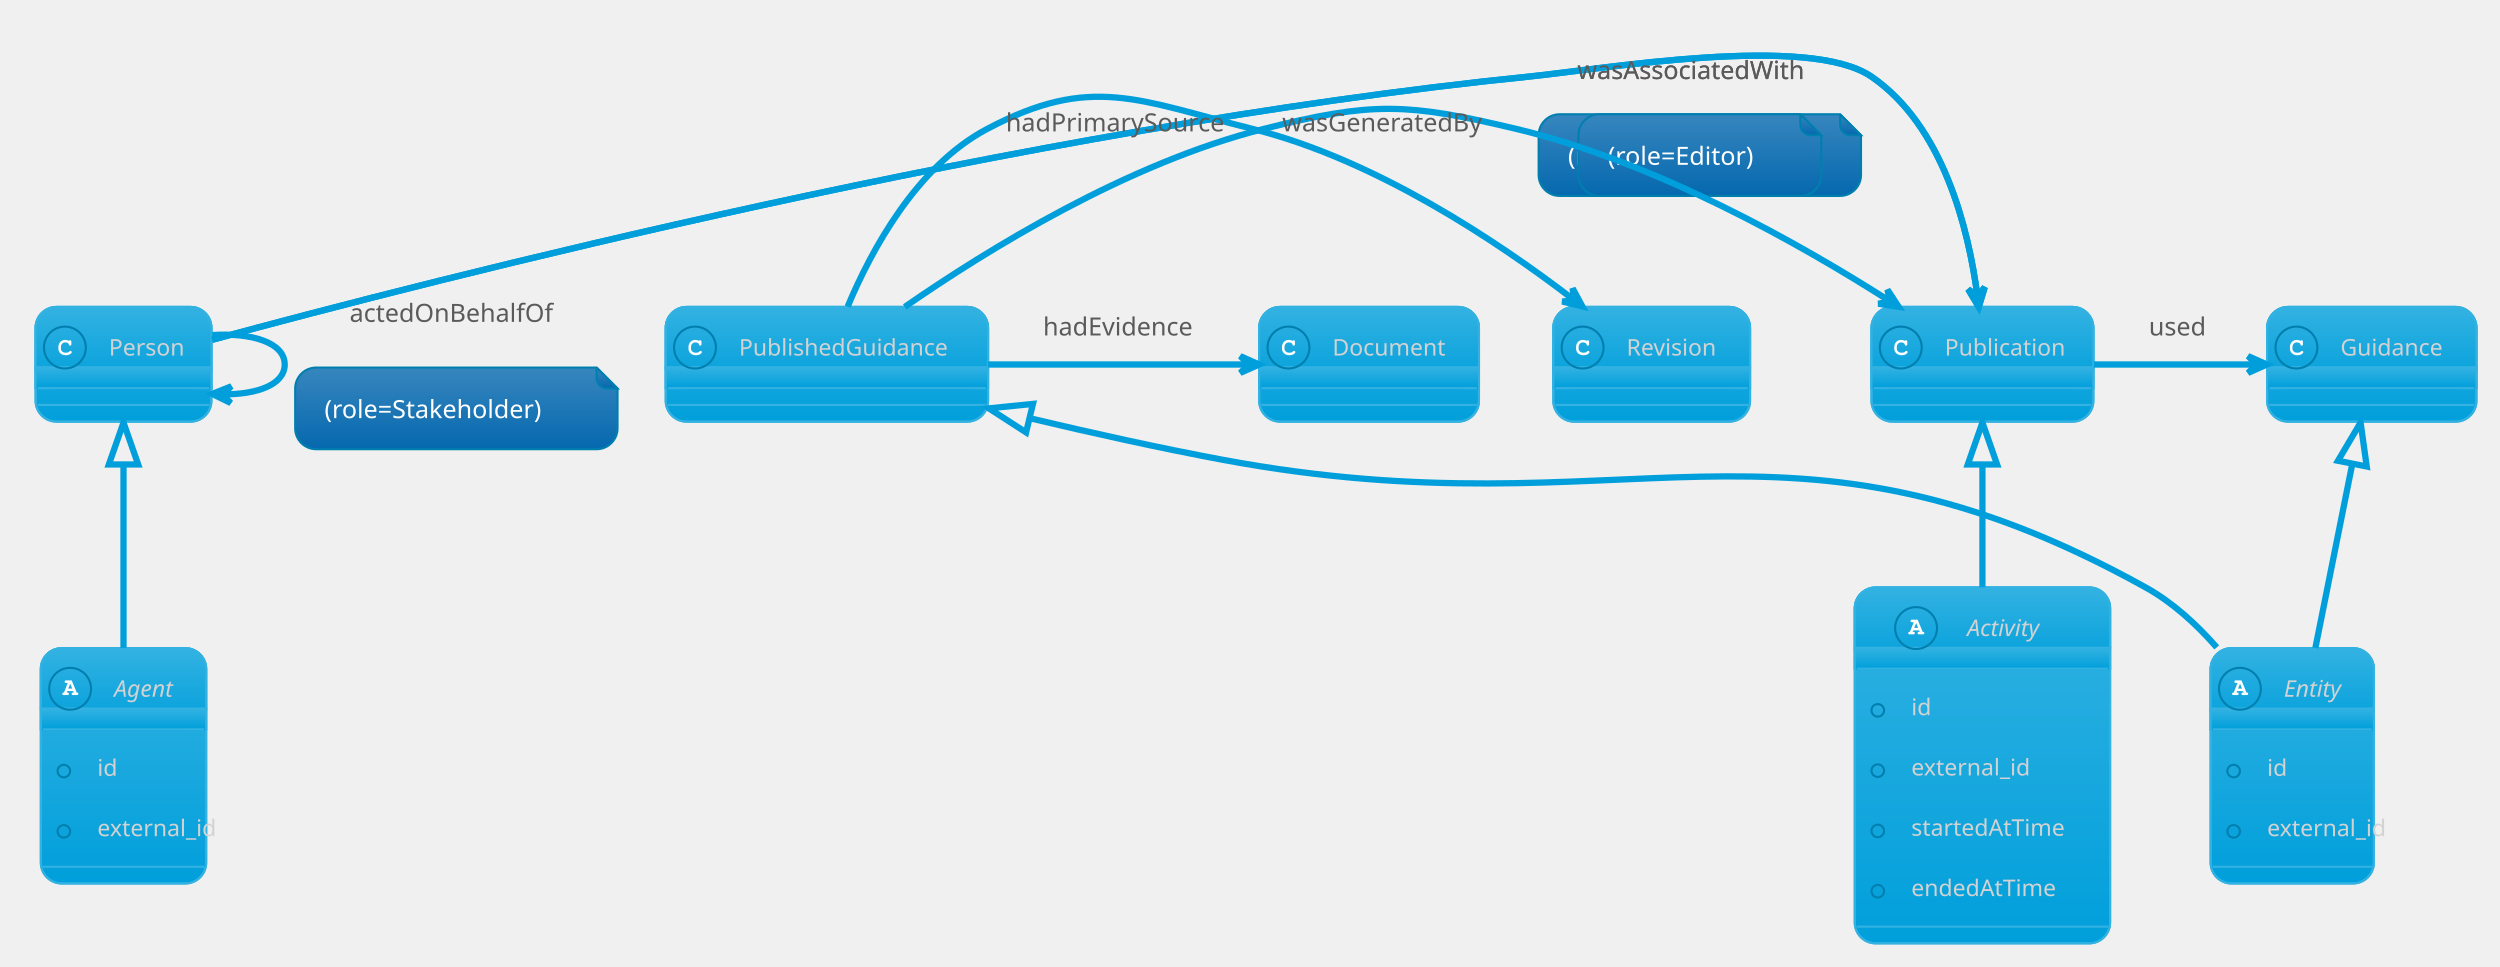
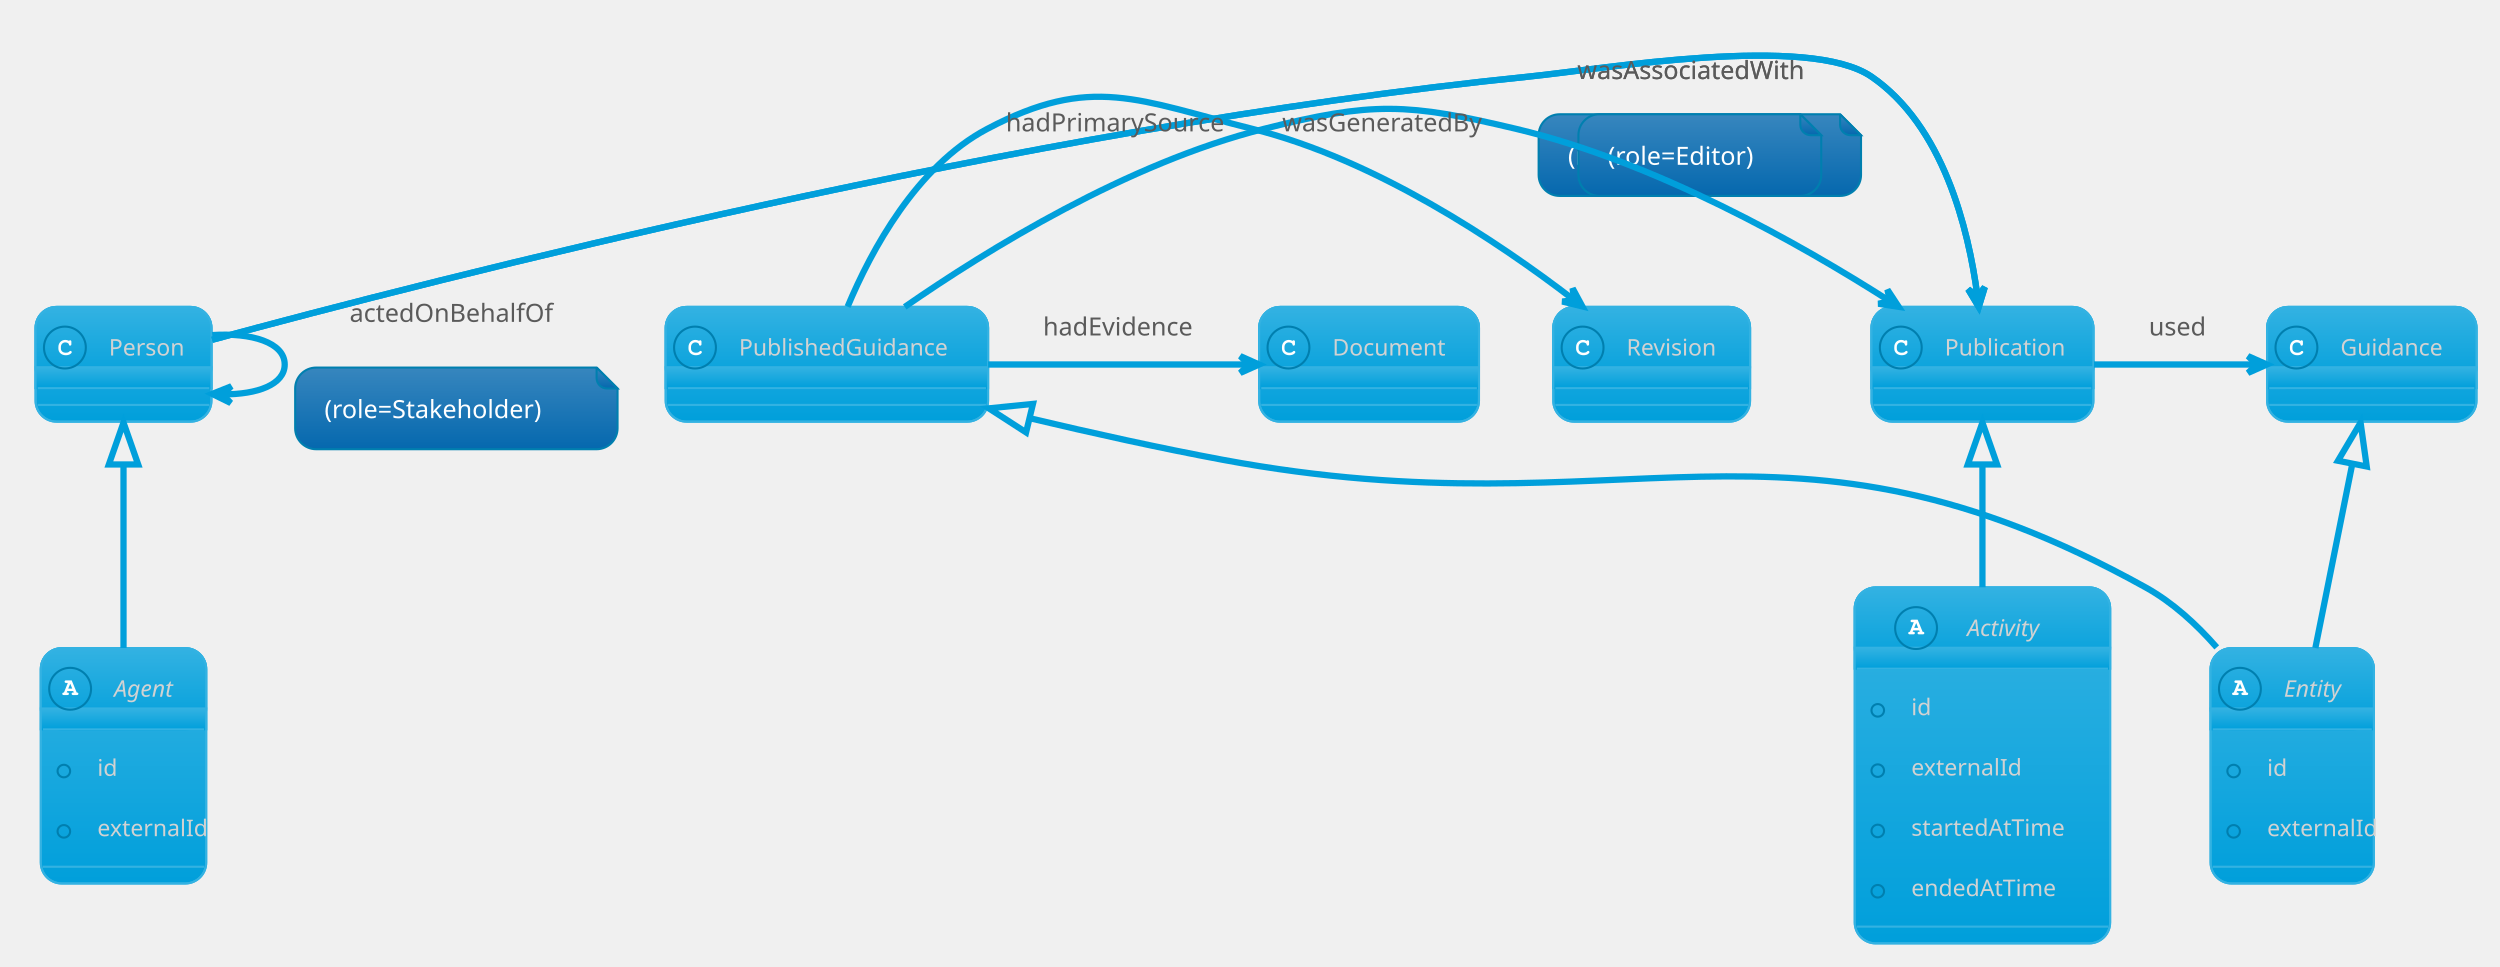
<svg xmlns="http://www.w3.org/2000/svg" contentStyleType="text/css" height="481.25px" preserveAspectRatio="none" style="width:1244px;height:481px;background:#00000000;" version="1.1" viewBox="0 0 1244 481" width="1244.792px" zoomAndPan="magnify">
  <defs>
    <linearGradient id="g1bt1ntpb6t0dq0" x1="50%" x2="50%" y1="0%" y2="100%">
      <stop offset="0%" stop-color="#33B2E2" />
      <stop offset="100%" stop-color="#009FDB" />
    </linearGradient>
    <linearGradient id="g1bt1ntpb6t0dq1" x1="50%" x2="50%" y1="0%" y2="100%">
      <stop offset="0%" stop-color="#3786BE" />
      <stop offset="100%" stop-color="#0568AE" />
    </linearGradient>
  </defs>
  <g>
    <g id="elem_Agent">
      <rect codeLine="4" fill="url(#g1bt1ntpb6t0dq0)" height="117.098" id="Agent" rx="10.417" ry="10.417" style="stroke:#33B2E2;stroke-width:1.042;" width="82.292" x="20.312" y="322.523" />
      <rect fill="url(#g1bt1ntpb6t0dq0)" height="40.422" rx="10.417" ry="10.417" style="stroke:url(#g1bt1ntpb6t0dq0);stroke-width:1.042;" width="82.292" x="20.312" y="322.523" />
      <rect fill="url(#g1bt1ntpb6t0dq0)" height="10.417" style="stroke:url(#g1bt1ntpb6t0dq0);stroke-width:1.042;" width="82.292" x="20.312" y="352.528" />
      <rect codeLine="4" fill="none" height="117.098" id="Agent" rx="10.417" ry="10.417" style="stroke:#33B2E2;stroke-width:1.042;" width="82.292" x="20.312" y="322.523" />
      <ellipse cx="34.896" cy="342.734" fill="none" rx="10.417" ry="10.417" style="stroke:#007FAF;stroke-width:1.042;" />
      <path d="M36.442,343.889 L36.735,344.605 L36.442,344.605 C36.133,344.605 36.035,344.622 35.921,344.703 C35.742,344.801 35.628,345.029 35.628,345.24 C35.628,345.435 35.726,345.615 35.889,345.728 C36.003,345.826 36.149,345.859 36.442,345.859 L38.184,345.859 C38.444,345.859 38.607,345.826 38.704,345.777 C38.9,345.663 39.014,345.452 39.014,345.24 C39.014,345.029 38.916,344.85 38.753,344.736 C38.623,344.638 38.509,344.605 38.167,344.605 L35.677,338.567 L32.975,338.567 C32.633,338.567 32.552,338.583 32.438,338.665 C32.243,338.779 32.145,338.99 32.145,339.202 C32.145,339.397 32.243,339.576 32.406,339.706 C32.52,339.804 32.65,339.82 32.975,339.82 L33.757,339.82 L31.82,344.605 C31.51,344.605 31.396,344.622 31.283,344.703 C31.104,344.801 30.99,345.029 30.99,345.24 C30.99,345.647 31.266,345.859 31.82,345.859 L33.48,345.859 C33.74,345.859 33.903,345.826 34.001,345.777 C34.18,345.663 34.294,345.452 34.294,345.24 C34.294,345.029 34.196,344.85 34.033,344.719 C33.919,344.638 33.805,344.605 33.48,344.605 L33.187,344.605 L33.48,343.889 L36.442,343.889 Z M35.938,342.636 L33.968,342.636 L34.961,340.227 L35.938,342.636 Z " fill="#FFFFFF" />
      <text fill="#D2D2D2" font-family="&quot;Verdana&quot;" font-size="11.458" font-style="italic" lengthAdjust="spacing" textLength="34.375" x="56.771" y="346.7">Agent</text>
      <line style="stroke:#33B2E2;stroke-width:1.042;" x1="21.354" x2="101.562" y1="362.945" y2="362.945" />
      <ellipse cx="31.771" cy="383.676" fill="none" rx="3.125" ry="3.125" style="stroke:#007FAF;stroke-width:1.042;" />
      <text fill="#D2D2D2" font-family="&quot;Verdana&quot;" font-size="11.458" lengthAdjust="spacing" textLength="10.417" x="48.438" y="386.08">id</text>
      <ellipse cx="31.771" cy="413.681" fill="none" rx="3.125" ry="3.125" style="stroke:#007FAF;stroke-width:1.042;" />
-       <text fill="#D2D2D2" font-family="&quot;Verdana&quot;" font-size="11.458" lengthAdjust="spacing" textLength="34.375" x="48.438" y="416.085">external_id</text>
+       <text fill="#D2D2D2" font-family="&quot;Verdana&quot;" font-size="11.458" lengthAdjust="spacing" textLength="34.375" x="48.438" y="416.085">externalId</text>
      <line style="stroke:#33B2E2;stroke-width:1.042;" x1="21.354" x2="101.562" y1="431.288" y2="431.288" />
    </g>
    <g id="elem_Activity">
      <rect codeLine="9" fill="url(#g1bt1ntpb6t0dq0)" height="177.108" id="Activity" rx="10.417" ry="10.417" style="stroke:#33B2E2;stroke-width:1.042;" width="127.083" x="922.917" y="292.315" />
      <rect fill="url(#g1bt1ntpb6t0dq0)" height="40.422" rx="10.417" ry="10.417" style="stroke:url(#g1bt1ntpb6t0dq0);stroke-width:1.042;" width="127.083" x="922.917" y="292.315" />
      <rect fill="url(#g1bt1ntpb6t0dq0)" height="10.417" style="stroke:url(#g1bt1ntpb6t0dq0);stroke-width:1.042;" width="127.083" x="922.917" y="322.32" />
      <rect codeLine="9" fill="none" height="177.108" id="Activity" rx="10.417" ry="10.417" style="stroke:#33B2E2;stroke-width:1.042;" width="127.083" x="922.917" y="292.315" />
      <ellipse cx="953.438" cy="312.525" fill="none" rx="10.417" ry="10.417" style="stroke:#007FAF;stroke-width:1.042;" />
      <path d="M954.984,313.681 L955.277,314.397 L954.984,314.397 C954.674,314.397 954.577,314.413 954.463,314.495 C954.284,314.592 954.17,314.82 954.17,315.032 C954.17,315.227 954.268,315.406 954.43,315.52 C954.544,315.618 954.691,315.65 954.984,315.65 L956.725,315.65 C956.986,315.65 957.148,315.618 957.246,315.569 C957.441,315.455 957.555,315.243 957.555,315.032 C957.555,314.82 957.458,314.641 957.295,314.527 C957.165,314.43 957.051,314.397 956.709,314.397 L954.219,308.359 L951.517,308.359 C951.175,308.359 951.094,308.375 950.98,308.456 C950.784,308.57 950.687,308.782 950.687,308.993 C950.687,309.189 950.784,309.368 950.947,309.498 C951.061,309.596 951.191,309.612 951.517,309.612 L952.298,309.612 L950.361,314.397 C950.052,314.397 949.938,314.413 949.824,314.495 C949.645,314.592 949.531,314.82 949.531,315.032 C949.531,315.439 949.808,315.65 950.361,315.65 L952.021,315.65 C952.282,315.65 952.445,315.618 952.542,315.569 C952.721,315.455 952.835,315.243 952.835,315.032 C952.835,314.82 952.738,314.641 952.575,314.511 C952.461,314.43 952.347,314.397 952.021,314.397 L951.729,314.397 L952.021,313.681 L954.984,313.681 Z M954.479,312.428 L952.51,312.428 L953.503,310.019 L954.479,312.428 Z " fill="#FFFFFF" />
      <text fill="#D2D2D2" font-family="&quot;Verdana&quot;" font-size="11.458" font-style="italic" lengthAdjust="spacing" textLength="43.75" x="978.854" y="316.492">Activity</text>
      <line style="stroke:#33B2E2;stroke-width:1.042;" x1="923.958" x2="1048.958" y1="332.736" y2="332.736" />
      <ellipse cx="934.375" cy="353.468" fill="none" rx="3.125" ry="3.125" style="stroke:#007FAF;stroke-width:1.042;" />
      <text fill="#D2D2D2" font-family="&quot;Verdana&quot;" font-size="11.458" lengthAdjust="spacing" textLength="10.417" x="951.042" y="355.872">id</text>
      <ellipse cx="934.375" cy="383.473" fill="none" rx="3.125" ry="3.125" style="stroke:#007FAF;stroke-width:1.042;" />
-       <text fill="#D2D2D2" font-family="&quot;Verdana&quot;" font-size="11.458" lengthAdjust="spacing" textLength="34.375" x="951.042" y="385.877">external_id</text>
+       <text fill="#D2D2D2" font-family="&quot;Verdana&quot;" font-size="11.458" lengthAdjust="spacing" textLength="34.375" x="951.042" y="385.877">externalId</text>
      <ellipse cx="934.375" cy="413.478" fill="none" rx="3.125" ry="3.125" style="stroke:#007FAF;stroke-width:1.042;" />
      <text fill="#D2D2D2" font-family="&quot;Verdana&quot;" font-size="11.458" lengthAdjust="spacing" textLength="84.375" x="951.042" y="415.882">startedAtTime</text>
      <ellipse cx="934.375" cy="443.482" fill="none" rx="3.125" ry="3.125" style="stroke:#007FAF;stroke-width:1.042;" />
      <text fill="#D2D2D2" font-family="&quot;Verdana&quot;" font-size="11.458" lengthAdjust="spacing" textLength="81.25" x="951.042" y="445.887">endedAtTime</text>
      <line style="stroke:#33B2E2;stroke-width:1.042;" x1="923.958" x2="1048.958" y1="461.089" y2="461.089" />
    </g>
    <g id="elem_Entity">
      <rect codeLine="16" fill="url(#g1bt1ntpb6t0dq0)" height="117.098" id="Entity" rx="10.417" ry="10.417" style="stroke:#33B2E2;stroke-width:1.042;" width="81.25" x="1100" y="322.523" />
      <rect fill="url(#g1bt1ntpb6t0dq0)" height="40.422" rx="10.417" ry="10.417" style="stroke:url(#g1bt1ntpb6t0dq0);stroke-width:1.042;" width="81.25" x="1100" y="322.523" />
      <rect fill="url(#g1bt1ntpb6t0dq0)" height="10.417" style="stroke:url(#g1bt1ntpb6t0dq0);stroke-width:1.042;" width="81.25" x="1100" y="352.528" />
      <rect codeLine="16" fill="none" height="117.098" id="Entity" rx="10.417" ry="10.417" style="stroke:#33B2E2;stroke-width:1.042;" width="81.25" x="1100" y="322.523" />
      <ellipse cx="1114.583" cy="342.734" fill="none" rx="10.417" ry="10.417" style="stroke:#007FAF;stroke-width:1.042;" />
      <path d="M1116.13,343.889 L1116.422,344.605 L1116.13,344.605 C1115.82,344.605 1115.723,344.622 1115.609,344.703 C1115.43,344.801 1115.316,345.029 1115.316,345.24 C1115.316,345.435 1115.413,345.615 1115.576,345.728 C1115.69,345.826 1115.837,345.859 1116.13,345.859 L1117.871,345.859 C1118.131,345.859 1118.294,345.826 1118.392,345.777 C1118.587,345.663 1118.701,345.452 1118.701,345.24 C1118.701,345.029 1118.603,344.85 1118.441,344.736 C1118.311,344.638 1118.197,344.605 1117.855,344.605 L1115.365,338.567 L1112.663,338.567 C1112.321,338.567 1112.24,338.583 1112.126,338.665 C1111.93,338.779 1111.833,338.99 1111.833,339.202 C1111.833,339.397 1111.93,339.576 1112.093,339.706 C1112.207,339.804 1112.337,339.82 1112.663,339.82 L1113.444,339.82 L1111.507,344.605 C1111.198,344.605 1111.084,344.622 1110.97,344.703 C1110.791,344.801 1110.677,345.029 1110.677,345.24 C1110.677,345.647 1110.954,345.859 1111.507,345.859 L1113.167,345.859 C1113.428,345.859 1113.591,345.826 1113.688,345.777 C1113.867,345.663 1113.981,345.452 1113.981,345.24 C1113.981,345.029 1113.883,344.85 1113.721,344.719 C1113.607,344.638 1113.493,344.605 1113.167,344.605 L1112.874,344.605 L1113.167,343.889 L1116.13,343.889 Z M1115.625,342.636 L1113.656,342.636 L1114.648,340.227 L1115.625,342.636 Z " fill="#FFFFFF" />
      <text fill="#D2D2D2" font-family="&quot;Verdana&quot;" font-size="11.458" font-style="italic" lengthAdjust="spacing" textLength="33.333" x="1136.458" y="346.7">Entity</text>
      <line style="stroke:#33B2E2;stroke-width:1.042;" x1="1101.042" x2="1180.208" y1="362.945" y2="362.945" />
      <ellipse cx="1111.458" cy="383.676" fill="none" rx="3.125" ry="3.125" style="stroke:#007FAF;stroke-width:1.042;" />
      <text fill="#D2D2D2" font-family="&quot;Verdana&quot;" font-size="11.458" lengthAdjust="spacing" textLength="10.417" x="1128.125" y="386.08">id</text>
      <ellipse cx="1111.458" cy="413.681" fill="none" rx="3.125" ry="3.125" style="stroke:#007FAF;stroke-width:1.042;" />
-       <text fill="#D2D2D2" font-family="&quot;Verdana&quot;" font-size="11.458" lengthAdjust="spacing" textLength="34.375" x="1128.125" y="416.085">external_id</text>
+       <text fill="#D2D2D2" font-family="&quot;Verdana&quot;" font-size="11.458" lengthAdjust="spacing" textLength="34.375" x="1128.125" y="416.085">externalId</text>
      <line style="stroke:#33B2E2;stroke-width:1.042;" x1="1101.042" x2="1180.208" y1="431.288" y2="431.288" />
    </g>
    <g id="elem_Guidance">
      <rect fill="url(#g1bt1ntpb6t0dq0)" height="57.088" id="Guidance" rx="10.417" ry="10.417" style="stroke:#33B2E2;stroke-width:1.042;" width="104.167" x="1128.125" y="152.731" />
      <rect fill="url(#g1bt1ntpb6t0dq0)" height="40.422" rx="10.417" ry="10.417" style="stroke:url(#g1bt1ntpb6t0dq0);stroke-width:1.042;" width="104.167" x="1128.125" y="152.731" />
      <rect fill="url(#g1bt1ntpb6t0dq0)" height="10.417" style="stroke:url(#g1bt1ntpb6t0dq0);stroke-width:1.042;" width="104.167" x="1128.125" y="182.736" />
      <rect fill="none" height="57.088" id="Guidance" rx="10.417" ry="10.417" style="stroke:#33B2E2;stroke-width:1.042;" width="104.167" x="1128.125" y="152.731" />
      <ellipse cx="1142.708" cy="172.942" fill="none" rx="10.417" ry="10.417" style="stroke:#007FAF;stroke-width:1.042;" />
      <path d="M1144.645,169.557 C1143.962,169.231 1143.522,169.133 1142.871,169.133 C1140.95,169.133 1139.469,170.647 1139.469,172.649 L1139.469,173.479 C1139.469,175.383 1141.032,176.767 1143.148,176.767 C1144.043,176.767 1144.906,176.539 1145.443,176.132 C1145.882,175.839 1146.11,175.514 1146.11,175.221 C1146.11,174.895 1145.817,174.602 1145.492,174.602 C1145.329,174.602 1145.182,174.667 1145.036,174.798 C1144.694,175.156 1144.694,175.156 1144.564,175.221 C1144.255,175.416 1143.75,175.514 1143.18,175.514 C1141.683,175.514 1140.723,174.7 1140.723,173.447 L1140.723,172.649 C1140.723,171.331 1141.65,170.37 1142.92,170.37 C1143.343,170.37 1143.799,170.484 1144.141,170.68 C1144.499,170.875 1144.629,171.038 1144.694,171.331 C1144.743,171.64 1144.759,171.721 1144.857,171.819 C1144.954,171.933 1145.133,171.998 1145.296,171.998 C1145.508,171.998 1145.687,171.9 1145.817,171.738 C1145.898,171.624 1145.931,171.494 1145.931,171.168 L1145.931,170.126 C1145.931,169.817 1145.915,169.719 1145.833,169.605 C1145.719,169.41 1145.524,169.296 1145.296,169.296 C1145.085,169.296 1144.938,169.378 1144.775,169.605 L1144.645,169.557 Z " fill="#FFFFFF" />
      <text fill="#D2D2D2" font-family="&quot;Verdana&quot;" font-size="11.458" lengthAdjust="spacing" textLength="56.25" x="1164.583" y="176.909">Guidance</text>
      <line style="stroke:#33B2E2;stroke-width:1.042;" x1="1129.167" x2="1231.25" y1="193.153" y2="193.153" />
      <line style="stroke:#33B2E2;stroke-width:1.042;" x1="1129.167" x2="1231.25" y1="201.486" y2="201.486" />
    </g>
    <g id="elem_PublishedGuidance">
      <rect fill="url(#g1bt1ntpb6t0dq0)" height="57.088" id="PublishedGuidance" rx="10.417" ry="10.417" style="stroke:#33B2E2;stroke-width:1.042;" width="160.417" x="331.25" y="152.731" />
      <rect fill="url(#g1bt1ntpb6t0dq0)" height="40.422" rx="10.417" ry="10.417" style="stroke:url(#g1bt1ntpb6t0dq0);stroke-width:1.042;" width="160.417" x="331.25" y="152.731" />
      <rect fill="url(#g1bt1ntpb6t0dq0)" height="10.417" style="stroke:url(#g1bt1ntpb6t0dq0);stroke-width:1.042;" width="160.417" x="331.25" y="182.736" />
      <rect fill="none" height="57.088" id="PublishedGuidance" rx="10.417" ry="10.417" style="stroke:#33B2E2;stroke-width:1.042;" width="160.417" x="331.25" y="152.731" />
      <ellipse cx="345.833" cy="172.942" fill="none" rx="10.417" ry="10.417" style="stroke:#007FAF;stroke-width:1.042;" />
      <path d="M347.77,169.557 C347.087,169.231 346.647,169.133 345.996,169.133 C344.075,169.133 342.594,170.647 342.594,172.649 L342.594,173.479 C342.594,175.383 344.157,176.767 346.273,176.767 C347.168,176.767 348.031,176.539 348.568,176.132 C349.007,175.839 349.235,175.514 349.235,175.221 C349.235,174.895 348.942,174.602 348.616,174.602 C348.454,174.602 348.307,174.667 348.161,174.798 C347.819,175.156 347.819,175.156 347.689,175.221 C347.38,175.416 346.875,175.514 346.305,175.514 C344.808,175.514 343.848,174.7 343.848,173.447 L343.848,172.649 C343.848,171.331 344.775,170.37 346.045,170.37 C346.468,170.37 346.924,170.484 347.266,170.68 C347.624,170.875 347.754,171.038 347.819,171.331 C347.868,171.64 347.884,171.721 347.982,171.819 C348.079,171.933 348.259,171.998 348.421,171.998 C348.633,171.998 348.812,171.9 348.942,171.738 C349.023,171.624 349.056,171.494 349.056,171.168 L349.056,170.126 C349.056,169.817 349.04,169.719 348.958,169.605 C348.844,169.41 348.649,169.296 348.421,169.296 C348.21,169.296 348.063,169.378 347.9,169.605 L347.77,169.557 Z " fill="#FFFFFF" />
      <text fill="#D2D2D2" font-family="&quot;Verdana&quot;" font-size="11.458" lengthAdjust="spacing" textLength="112.5" x="367.708" y="176.909">PublishedGuidance</text>
      <line style="stroke:#33B2E2;stroke-width:1.042;" x1="332.292" x2="490.625" y1="193.153" y2="193.153" />
      <line style="stroke:#33B2E2;stroke-width:1.042;" x1="332.292" x2="490.625" y1="201.486" y2="201.486" />
    </g>
    <g id="elem_Person">
      <rect fill="url(#g1bt1ntpb6t0dq0)" height="57.088" id="Person" rx="10.417" ry="10.417" style="stroke:#33B2E2;stroke-width:1.042;" width="87.5" x="17.708" y="152.731" />
      <rect fill="url(#g1bt1ntpb6t0dq0)" height="40.422" rx="10.417" ry="10.417" style="stroke:url(#g1bt1ntpb6t0dq0);stroke-width:1.042;" width="87.5" x="17.708" y="152.731" />
      <rect fill="url(#g1bt1ntpb6t0dq0)" height="10.417" style="stroke:url(#g1bt1ntpb6t0dq0);stroke-width:1.042;" width="87.5" x="17.708" y="182.736" />
      <rect fill="none" height="57.088" id="Person" rx="10.417" ry="10.417" style="stroke:#33B2E2;stroke-width:1.042;" width="87.5" x="17.708" y="152.731" />
      <ellipse cx="32.292" cy="172.942" fill="none" rx="10.417" ry="10.417" style="stroke:#007FAF;stroke-width:1.042;" />
      <path d="M34.228,169.557 C33.545,169.231 33.105,169.133 32.454,169.133 C30.534,169.133 29.053,170.647 29.053,172.649 L29.053,173.479 C29.053,175.383 30.615,176.767 32.731,176.767 C33.626,176.767 34.489,176.539 35.026,176.132 C35.465,175.839 35.693,175.514 35.693,175.221 C35.693,174.895 35.4,174.602 35.075,174.602 C34.912,174.602 34.766,174.667 34.619,174.798 C34.277,175.156 34.277,175.156 34.147,175.221 C33.838,175.416 33.333,175.514 32.764,175.514 C31.266,175.514 30.306,174.7 30.306,173.447 L30.306,172.649 C30.306,171.331 31.234,170.37 32.503,170.37 C32.926,170.37 33.382,170.484 33.724,170.68 C34.082,170.875 34.212,171.038 34.277,171.331 C34.326,171.64 34.342,171.721 34.44,171.819 C34.538,171.933 34.717,171.998 34.88,171.998 C35.091,171.998 35.27,171.9 35.4,171.738 C35.482,171.624 35.514,171.494 35.514,171.168 L35.514,170.126 C35.514,169.817 35.498,169.719 35.417,169.605 C35.303,169.41 35.107,169.296 34.88,169.296 C34.668,169.296 34.522,169.378 34.359,169.605 L34.228,169.557 Z " fill="#FFFFFF" />
      <text fill="#D2D2D2" font-family="&quot;Verdana&quot;" font-size="11.458" lengthAdjust="spacing" textLength="39.583" x="54.167" y="176.909">Person</text>
      <line style="stroke:#33B2E2;stroke-width:1.042;" x1="18.75" x2="104.167" y1="193.153" y2="193.153" />
      <line style="stroke:#33B2E2;stroke-width:1.042;" x1="18.75" x2="104.167" y1="201.486" y2="201.486" />
    </g>
    <g id="elem_Publication">
      <rect fill="url(#g1bt1ntpb6t0dq0)" height="57.088" id="Publication" rx="10.417" ry="10.417" style="stroke:#33B2E2;stroke-width:1.042;" width="110.417" x="931.25" y="152.731" />
      <rect fill="url(#g1bt1ntpb6t0dq0)" height="40.422" rx="10.417" ry="10.417" style="stroke:url(#g1bt1ntpb6t0dq0);stroke-width:1.042;" width="110.417" x="931.25" y="152.731" />
      <rect fill="url(#g1bt1ntpb6t0dq0)" height="10.417" style="stroke:url(#g1bt1ntpb6t0dq0);stroke-width:1.042;" width="110.417" x="931.25" y="182.736" />
      <rect fill="none" height="57.088" id="Publication" rx="10.417" ry="10.417" style="stroke:#33B2E2;stroke-width:1.042;" width="110.417" x="931.25" y="152.731" />
      <ellipse cx="945.833" cy="172.942" fill="none" rx="10.417" ry="10.417" style="stroke:#007FAF;stroke-width:1.042;" />
      <path d="M947.77,169.557 C947.087,169.231 946.647,169.133 945.996,169.133 C944.076,169.133 942.594,170.647 942.594,172.649 L942.594,173.479 C942.594,175.383 944.157,176.767 946.273,176.767 C947.168,176.767 948.031,176.539 948.568,176.132 C949.007,175.839 949.235,175.514 949.235,175.221 C949.235,174.895 948.942,174.602 948.616,174.602 C948.454,174.602 948.307,174.667 948.161,174.798 C947.819,175.156 947.819,175.156 947.689,175.221 C947.38,175.416 946.875,175.514 946.305,175.514 C944.808,175.514 943.848,174.7 943.848,173.447 L943.848,172.649 C943.848,171.331 944.775,170.37 946.045,170.37 C946.468,170.37 946.924,170.484 947.266,170.68 C947.624,170.875 947.754,171.038 947.819,171.331 C947.868,171.64 947.884,171.721 947.982,171.819 C948.079,171.933 948.259,171.998 948.421,171.998 C948.633,171.998 948.812,171.9 948.942,171.738 C949.023,171.624 949.056,171.494 949.056,171.168 L949.056,170.126 C949.056,169.817 949.04,169.719 948.958,169.605 C948.844,169.41 948.649,169.296 948.421,169.296 C948.21,169.296 948.063,169.378 947.9,169.605 L947.77,169.557 Z " fill="#FFFFFF" />
      <text fill="#D2D2D2" font-family="&quot;Verdana&quot;" font-size="11.458" lengthAdjust="spacing" textLength="62.5" x="967.708" y="176.909">Publication</text>
      <line style="stroke:#33B2E2;stroke-width:1.042;" x1="932.292" x2="1040.625" y1="193.153" y2="193.153" />
      <line style="stroke:#33B2E2;stroke-width:1.042;" x1="932.292" x2="1040.625" y1="201.486" y2="201.486" />
    </g>
    <g id="elem_Revision">
      <rect fill="url(#g1bt1ntpb6t0dq0)" height="57.088" id="Revision" rx="10.417" ry="10.417" style="stroke:#33B2E2;stroke-width:1.042;" width="97.917" x="772.917" y="152.731" />
      <rect fill="url(#g1bt1ntpb6t0dq0)" height="40.422" rx="10.417" ry="10.417" style="stroke:url(#g1bt1ntpb6t0dq0);stroke-width:1.042;" width="97.917" x="772.917" y="152.731" />
      <rect fill="url(#g1bt1ntpb6t0dq0)" height="10.417" style="stroke:url(#g1bt1ntpb6t0dq0);stroke-width:1.042;" width="97.917" x="772.917" y="182.736" />
      <rect fill="none" height="57.088" id="Revision" rx="10.417" ry="10.417" style="stroke:#33B2E2;stroke-width:1.042;" width="97.917" x="772.917" y="152.731" />
      <ellipse cx="787.5" cy="172.942" fill="none" rx="10.417" ry="10.417" style="stroke:#007FAF;stroke-width:1.042;" />
      <path d="M789.437,169.557 C788.753,169.231 788.314,169.133 787.663,169.133 C785.742,169.133 784.261,170.647 784.261,172.649 L784.261,173.479 C784.261,175.383 785.824,176.767 787.939,176.767 C788.835,176.767 789.697,176.539 790.234,176.132 C790.674,175.839 790.902,175.514 790.902,175.221 C790.902,174.895 790.609,174.602 790.283,174.602 C790.12,174.602 789.974,174.667 789.827,174.798 C789.486,175.156 789.486,175.156 789.356,175.221 C789.046,175.416 788.542,175.514 787.972,175.514 C786.475,175.514 785.514,174.7 785.514,173.447 L785.514,172.649 C785.514,171.331 786.442,170.37 787.712,170.37 C788.135,170.37 788.591,170.484 788.932,170.68 C789.29,170.875 789.421,171.038 789.486,171.331 C789.534,171.64 789.551,171.721 789.648,171.819 C789.746,171.933 789.925,171.998 790.088,171.998 C790.299,171.998 790.479,171.9 790.609,171.738 C790.69,171.624 790.723,171.494 790.723,171.168 L790.723,170.126 C790.723,169.817 790.706,169.719 790.625,169.605 C790.511,169.41 790.316,169.296 790.088,169.296 C789.876,169.296 789.73,169.378 789.567,169.605 L789.437,169.557 Z " fill="#FFFFFF" />
      <text fill="#D2D2D2" font-family="&quot;Verdana&quot;" font-size="11.458" lengthAdjust="spacing" textLength="50" x="809.375" y="176.909">Revision</text>
      <line style="stroke:#33B2E2;stroke-width:1.042;" x1="773.958" x2="869.792" y1="193.153" y2="193.153" />
      <line style="stroke:#33B2E2;stroke-width:1.042;" x1="773.958" x2="869.792" y1="201.486" y2="201.486" />
    </g>
    <g id="elem_Document">
      <rect fill="url(#g1bt1ntpb6t0dq0)" height="57.088" id="Document" rx="10.417" ry="10.417" style="stroke:#33B2E2;stroke-width:1.042;" width="109.375" x="626.562" y="152.731" />
      <rect fill="url(#g1bt1ntpb6t0dq0)" height="40.422" rx="10.417" ry="10.417" style="stroke:url(#g1bt1ntpb6t0dq0);stroke-width:1.042;" width="109.375" x="626.562" y="152.731" />
      <rect fill="url(#g1bt1ntpb6t0dq0)" height="10.417" style="stroke:url(#g1bt1ntpb6t0dq0);stroke-width:1.042;" width="109.375" x="626.562" y="182.736" />
      <rect fill="none" height="57.088" id="Document" rx="10.417" ry="10.417" style="stroke:#33B2E2;stroke-width:1.042;" width="109.375" x="626.562" y="152.731" />
      <ellipse cx="641.146" cy="172.942" fill="none" rx="10.417" ry="10.417" style="stroke:#007FAF;stroke-width:1.042;" />
      <path d="M643.083,169.557 C642.399,169.231 641.96,169.133 641.309,169.133 C639.388,169.133 637.907,170.647 637.907,172.649 L637.907,173.479 C637.907,175.383 639.469,176.767 641.585,176.767 C642.481,176.767 643.343,176.539 643.88,176.132 C644.32,175.839 644.548,175.514 644.548,175.221 C644.548,174.895 644.255,174.602 643.929,174.602 C643.766,174.602 643.62,174.667 643.473,174.798 C643.131,175.156 643.131,175.156 643.001,175.221 C642.692,175.416 642.188,175.514 641.618,175.514 C640.12,175.514 639.16,174.7 639.16,173.447 L639.16,172.649 C639.16,171.331 640.088,170.37 641.357,170.37 C641.781,170.37 642.236,170.484 642.578,170.68 C642.936,170.875 643.066,171.038 643.131,171.331 C643.18,171.64 643.197,171.721 643.294,171.819 C643.392,171.933 643.571,171.998 643.734,171.998 C643.945,171.998 644.124,171.9 644.255,171.738 C644.336,171.624 644.369,171.494 644.369,171.168 L644.369,170.126 C644.369,169.817 644.352,169.719 644.271,169.605 C644.157,169.41 643.962,169.296 643.734,169.296 C643.522,169.296 643.376,169.378 643.213,169.605 L643.083,169.557 Z " fill="#FFFFFF" />
      <text fill="#D2D2D2" font-family="&quot;Verdana&quot;" font-size="11.458" lengthAdjust="spacing" textLength="61.458" x="663.021" y="176.909">Document</text>
      <line style="stroke:#33B2E2;stroke-width:1.042;" x1="627.604" x2="734.896" y1="193.153" y2="193.153" />
      <line style="stroke:#33B2E2;stroke-width:1.042;" x1="627.604" x2="734.896" y1="201.486" y2="201.486" />
    </g>
    <g id="link_Guidance_Entity">
      <path codeLine="22" d="M1170.448,231.107 C1164.906,258.744 1157.938,293.491 1152.125,322.445 " fill="none" id="Guidance-backto-Entity" style="stroke:#009FDB;stroke-width:3.125;" />
      <polygon fill="none" points="1163.375,229.275,1174.625,210.282,1177.677,232.143,1163.375,229.275" style="stroke:#009FDB;stroke-width:3.125;" />
    </g>
    <g id="link_PublishedGuidance_Entity">
      <path codeLine="23" d="M512.652,208.163 C543.267,215.432 577.062,222.942 608.333,228.773 C810.952,266.553 887.501,192.28 1067.708,292.315 C1081.021,299.704 1092.927,310.565 1103.052,322.14 " fill="none" id="PublishedGuidance-backto-Entity" style="stroke:#009FDB;stroke-width:3.125;" />
      <polygon fill="none" points="510.579,215.165,492.035,203.193,513.998,200.988,510.579,215.165" style="stroke:#009FDB;stroke-width:3.125;" />
    </g>
    <g id="link_Person_Agent">
      <path codeLine="24" d="M61.458,231.521 C61.458,259.09 61.458,293.634 61.458,322.445 " fill="none" id="Person-backto-Agent" style="stroke:#009FDB;stroke-width:3.125;" />
      <polygon fill="none" points="54.167,231.116,61.458,210.282,68.75,231.116,54.167,231.116" style="stroke:#009FDB;stroke-width:3.125;" />
    </g>
    <g id="link_Publication_Activity">
      <path codeLine="25" d="M986.458,231.311 C986.458,249.749 986.458,271.329 986.458,292.234 " fill="none" id="Publication-backto-Activity" style="stroke:#009FDB;stroke-width:3.125;" />
      <polygon fill="none" points="979.167,231.116,986.458,210.282,993.75,231.116,979.167,231.116" style="stroke:#009FDB;stroke-width:3.125;" />
    </g>
    <g id="link_Person_Publication">
      <path codeLine="28" d="M105.543,169.095 C215.161,139.271 509.322,63.61 760.417,38.148 C798.185,34.318 899.949,16.667 931.25,38.148 C966.812,62.552 979.475,113.345 983.979,147.406 " fill="none" id="Person-to-Publication" style="stroke:#009FDB;stroke-width:3.125;" />
      <polygon fill="#009FDB" points="984.634,152.723,987.623,142.909,983.997,147.554,979.353,143.928,984.634,152.723" style="stroke:#009FDB;stroke-width:3.125;" />
      <text fill="#5A5A5A" font-family="&quot;Verdana&quot;" font-size="12.5" lengthAdjust="spacing" textLength="121.875" x="784.896" y="39.334">wasAssociatedWith</text>
      <path d="M765.625,67.282 L765.625,87.074 A10.417,10.417 0 0 0 776.042,97.49 L915.625,97.49 A10.417,10.417 0 0 0 926.042,87.074 L926.042,67.282 L915.625,56.865 L776.042,56.865 A10.417,10.417 0 0 0 765.625,67.282 " fill="url(#g1bt1ntpb6t0dq1)" style="stroke:#007FAF;stroke-width:1.042;" />
      <path d="M915.625,56.865 L915.625,62.074 A5.208,5.208 0 0 0 920.833,67.282 L926.042,67.282 L915.625,56.865 " fill="url(#g1bt1ntpb6t0dq1)" style="stroke:#007FAF;stroke-width:1.042;" />
      <text fill="#FFFFFF" font-family="&quot;Verdana&quot;" font-size="12.5" lengthAdjust="spacing" textLength="121.875" x="780.208" y="82.01">(role=Stakeholder)</text>
    </g>
    <g id="link_Person_Publication">
      <path codeLine="32" d="M105.543,169.095 C215.161,139.271 509.322,63.61 760.417,38.148 C798.185,34.318 899.949,16.667 931.25,38.148 C966.812,62.552 979.475,113.345 983.979,147.406 " fill="none" id="Person-to-Publication-1" style="stroke:#009FDB;stroke-width:3.125;" />
      <polygon fill="#009FDB" points="984.634,152.723,987.623,142.909,983.997,147.554,979.353,143.928,984.634,152.723" style="stroke:#009FDB;stroke-width:3.125;" />
      <text fill="#5A5A5A" font-family="&quot;Verdana&quot;" font-size="12.5" lengthAdjust="spacing" textLength="121.875" x="784.896" y="39.334">wasAssociatedWith</text>
      <path d="M785.417,67.282 L785.417,87.074 A10.417,10.417 0 0 0 795.833,97.49 L895.833,97.49 A10.417,10.417 0 0 0 906.25,87.074 L906.25,67.282 L895.833,56.865 L795.833,56.865 A10.417,10.417 0 0 0 785.417,67.282 " fill="url(#g1bt1ntpb6t0dq1)" style="stroke:#007FAF;stroke-width:1.042;" />
      <path d="M895.833,56.865 L895.833,62.074 A5.208,5.208 0 0 0 901.042,67.282 L906.25,67.282 L895.833,56.865 " fill="url(#g1bt1ntpb6t0dq1)" style="stroke:#007FAF;stroke-width:1.042;" />
      <text fill="#FFFFFF" font-family="&quot;Verdana&quot;" font-size="12.5" lengthAdjust="spacing" textLength="82.292" x="800" y="82.01">(role=Editor)</text>
    </g>
    <g id="link_Person_Person">
      <path codeLine="30" d="M105.592,166.738 C124.982,165.442 141.667,170.322 141.667,181.377 C141.667,191.396 127.963,196.344 110.963,196.219 " fill="none" id="Person-to-Person" style="stroke:#009FDB;stroke-width:3.125;" />
      <polygon fill="#009FDB" points="105.592,196.017,114.805,200.532,110.797,196.212,115.117,192.205,105.592,196.017" style="stroke:#009FDB;stroke-width:3.125;" />
      <text fill="#5A5A5A" font-family="&quot;Verdana&quot;" font-size="12.5" lengthAdjust="spacing" textLength="106.25" x="173.958" y="160.167">actedOnBehalfOf</text>
      <path d="M146.875,193.324 L146.875,213.115 A10.417,10.417 0 0 0 157.292,223.532 L296.875,223.532 A10.417,10.417 0 0 0 307.292,213.115 L307.292,193.324 L296.875,182.907 L157.292,182.907 A10.417,10.417 0 0 0 146.875,193.324 " fill="url(#g1bt1ntpb6t0dq1)" style="stroke:#007FAF;stroke-width:1.042;" />
      <path d="M296.875,182.907 L296.875,188.115 A5.208,5.208 0 0 0 302.083,193.324 L307.292,193.324 L296.875,182.907 " fill="url(#g1bt1ntpb6t0dq1)" style="stroke:#007FAF;stroke-width:1.042;" />
      <text fill="#FFFFFF" font-family="&quot;Verdana&quot;" font-size="12.5" lengthAdjust="spacing" textLength="121.875" x="161.458" y="208.052">(role=Stakeholder)</text>
    </g>
    <g id="link_PublishedGuidance_Revision">
      <path codeLine="34" d="M421.772,152.596 C433.644,124.293 456.137,82.72 491.146,64.19 C543.111,36.684 566.4,49.918 623.438,64.19 C684.232,79.401 744.919,119.869 782.871,148.992 " fill="none" id="PublishedGuidance-to-Revision" style="stroke:#009FDB;stroke-width:3.125;" />
      <polygon fill="#009FDB" points="787.385,152.484,782.519,143.453,783.266,149.298,777.421,150.044,787.385,152.484" style="stroke:#009FDB;stroke-width:3.125;" />
      <text fill="#5A5A5A" font-family="&quot;Verdana&quot;" font-size="12.5" lengthAdjust="spacing" textLength="113.542" x="500.521" y="65.376">hadPrimarySource</text>
    </g>
    <g id="link_Publication_Guidance">
      <path codeLine="35" d="M1041.979,181.377 C1067.24,181.377 1097.125,181.377 1122.635,181.377 " fill="none" id="Publication-to-Guidance" style="stroke:#009FDB;stroke-width:3.125;" />
      <polygon fill="#009FDB" points="1128.01,181.377,1118.635,177.21,1122.802,181.377,1118.635,185.544,1128.01,181.377" style="stroke:#009FDB;stroke-width:3.125;" />
      <text fill="#5A5A5A" font-family="&quot;Verdana&quot;" font-size="12.5" lengthAdjust="spacing" textLength="31.25" x="1069.271" y="166.938">used</text>
    </g>
    <g id="link_PublishedGuidance_Publication">
      <path codeLine="36" d="M450.197,152.722 C491.826,123.862 561.143,81.239 628.646,64.19 C682.958,50.472 700.197,51.197 754.688,64.19 C823.593,80.619 895.213,121.018 940.266,149.779 " fill="none" id="PublishedGuidance-to-Publication" style="stroke:#009FDB;stroke-width:3.125;" />
      <polygon fill="#009FDB" points="944.812,152.7,939.177,144.127,940.431,149.885,934.673,151.138,944.812,152.7" style="stroke:#009FDB;stroke-width:3.125;" />
      <text fill="#5A5A5A" font-family="&quot;Verdana&quot;" font-size="12.5" lengthAdjust="spacing" textLength="107.292" x="638.021" y="65.376">wasGeneratedBy</text>
    </g>
    <g id="link_PublishedGuidance_Document">
      <path codeLine="37" d="M491.674,181.377 C533.127,181.377 582.872,181.377 621.003,181.377 " fill="none" id="PublishedGuidance-to-Document" style="stroke:#009FDB;stroke-width:3.125;" />
      <polygon fill="#009FDB" points="626.542,181.377,617.167,177.21,621.333,181.377,617.167,185.544,626.542,181.377" style="stroke:#009FDB;stroke-width:3.125;" />
      <text fill="#5A5A5A" font-family="&quot;Verdana&quot;" font-size="12.5" lengthAdjust="spacing" textLength="80.208" x="519.01" y="166.938">hadEvidence</text>
    </g>
  </g>
</svg>
